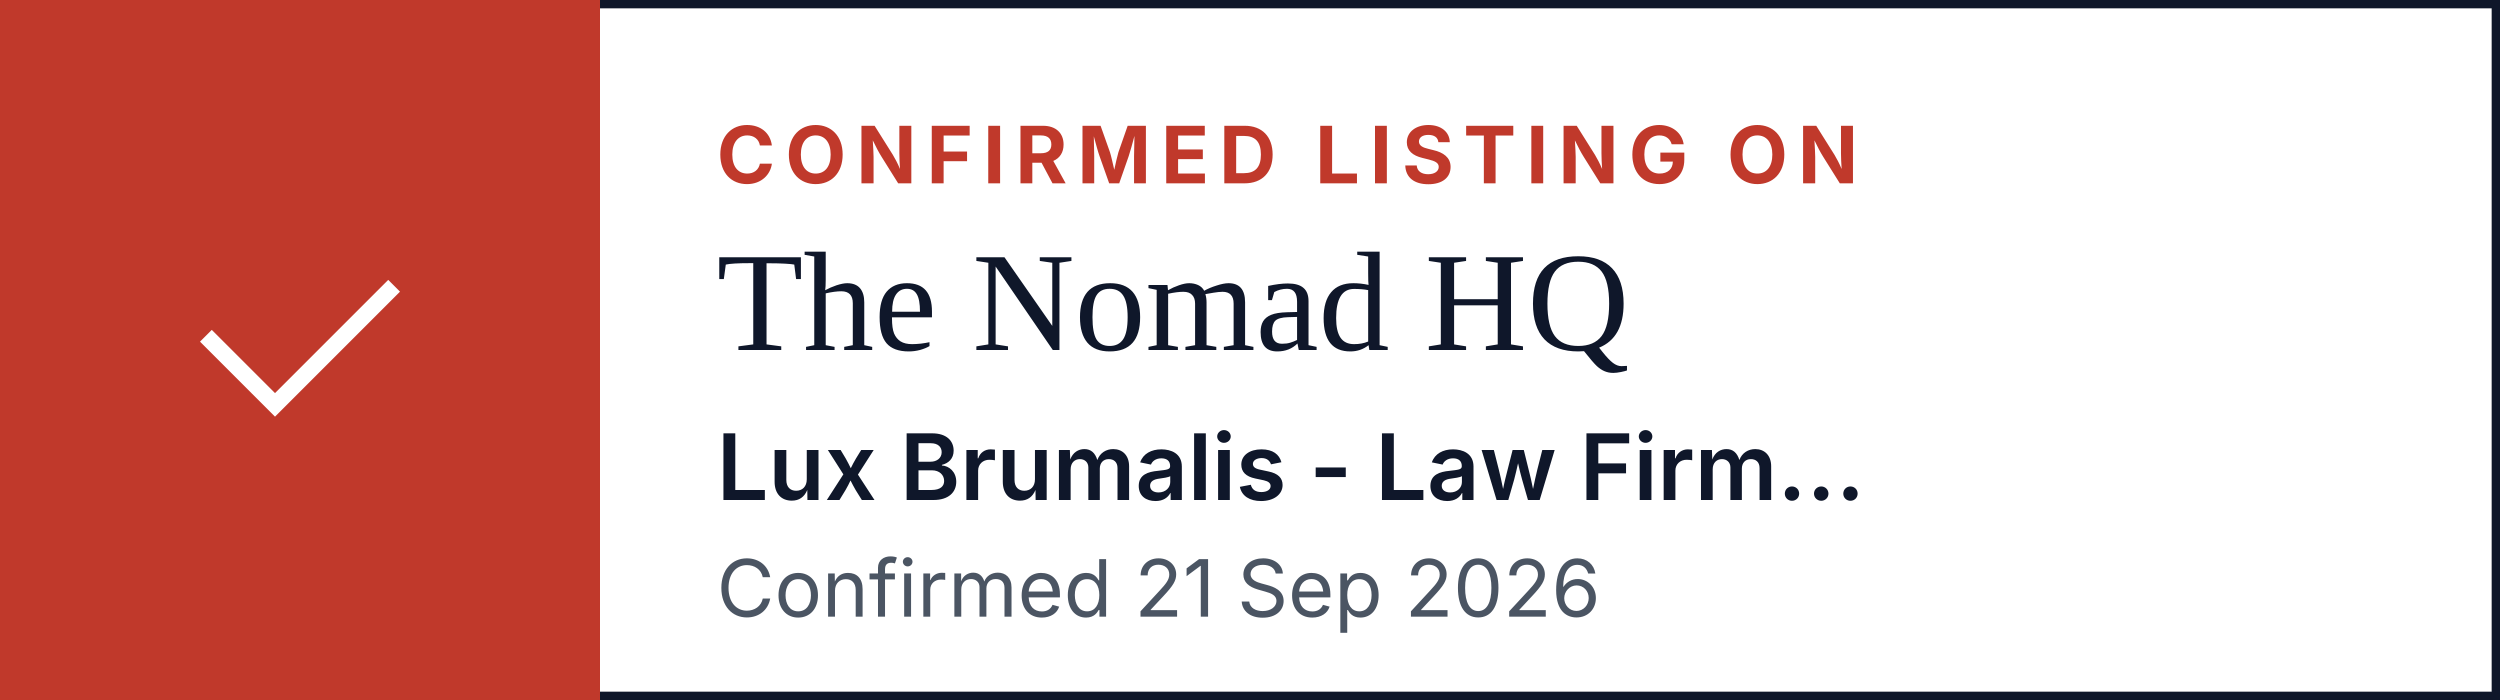
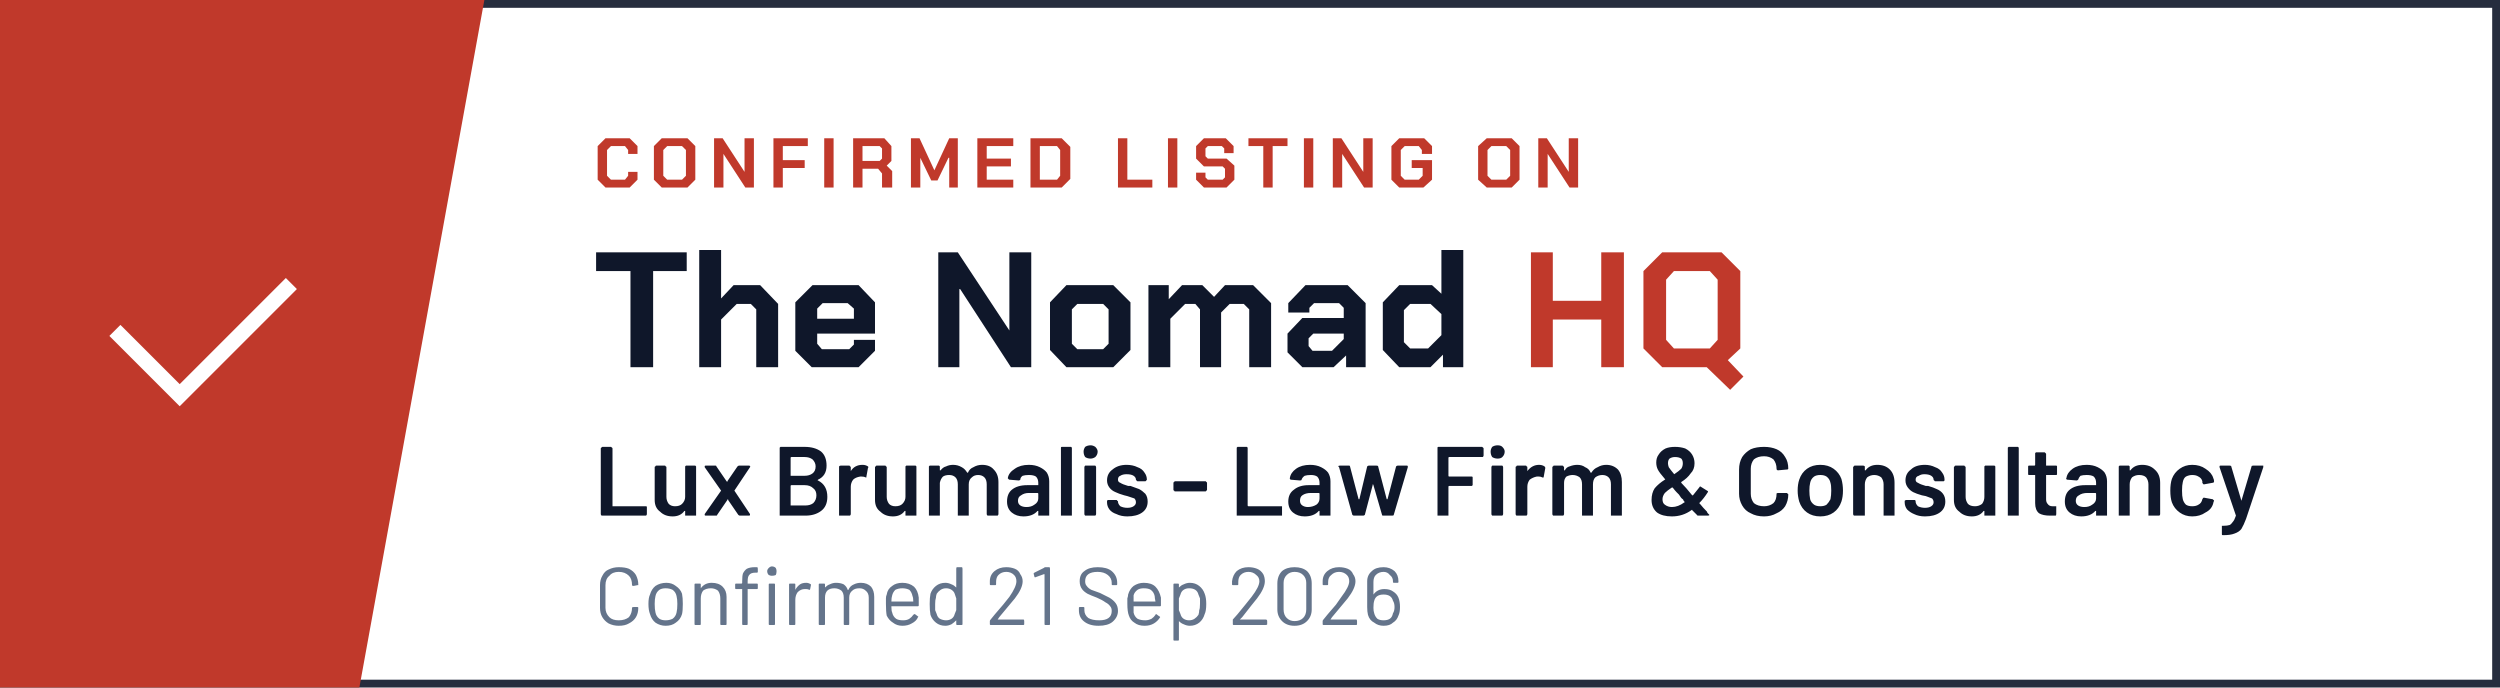
- <svg xmlns="http://www.w3.org/2000/svg" width="300" height="84" viewBox="0 0 300 84" role="img" aria-label="Confirmed listing on The Nomad HQ: Lux Brumalis - Law Firm &amp; Consultancy, 21 Sep 2026">
-   <rect width="300" height="84" fill="#ffffff" />
-   <rect x="0.5" y="0.5" width="299" height="83" fill="none" stroke="#0f172a" />
-   <rect width="72" height="84" fill="#c0392b" />
-   <g transform="translate(20 26)" fill="#ffffff">
+ <svg xmlns="http://www.w3.org/2000/svg" width="320" height="88" viewBox="0 0 320 88" role="img" aria-label="Confirmed listing on The Nomad HQ: Lux Brumalis - Law Firm &amp; Consultancy, 21 Sep 2026">
+   <rect width="320" height="88" fill="#ffffff" />
+   <rect x=".5" y=".5" width="319" height="87" fill="none" stroke="#0f172a" stroke-opacity=".9" />
+   <polygon points="0,0 62,0 46,88 0,88" fill="#c0392b" />
+   <g transform="translate(10 28)" fill="#ffffff">
    <path d="M13 24 4 15 5.414 13.586 13 21.171 26.586 7.586 28 9 13 24z" />
  </g>
-   <text x="86" y="22" font-family="Inter, Helvetica, Arial, sans-serif" font-size="9.5" font-weight="700" letter-spacing="1.2" fill="#c0392b">CONFIRMED LISTING ON</text>
-   <text x="86" y="42" font-family="Georgia, 'Times New Roman', serif" font-size="17" fill="#0f172a">The Nomad HQ</text>
-   <text x="86" y="60" font-family="Inter, Helvetica, Arial, sans-serif" font-size="11" font-weight="600" fill="#0f172a">Lux Brumalis - Law Firm…</text>
-   <text x="86" y="74" font-family="Inter, Helvetica, Arial, sans-serif" font-size="9.5" fill="#4b5563">Confirmed 21 Sep 2026</text>
+   <path transform="translate(76 24)" fill="#c0392b" d="M0.5 -1V-5.3L1.5 -6.3H4.6L5.6 -5.3V-4.3H4.4V-4.8L4 -5.3H2.2L1.7 -4.8V-1.5L2.2 -1H4L4.4 -1.5V-2H5.6V-1L4.6 0H1.5Z M7.7 -1V-5.3L8.7 -6.3H12L13 -5.3V-1L12 0H8.7ZM11.3 -1 11.8 -1.5V-4.8L11.3 -5.3H9.4L8.9 -4.8V-1.5L9.4 -1Z M15.4 -6.3H16.5L19.3 -2H19.3V-6.3H20.5V0H19.4L16.6 -4.3H16.6V0H15.4Z M23 -6.3H27.4V-5.3H24.2V-3.5H27V-2.5H24.2V0H23Z M29.5 -6.3H30.7V0H29.5Z M38.2 -2.1V0H36.9V-1.8L36.4 -2.4H34.4V0H33.2V-6.3H37.2L38.1 -5.3V-3.4L37.5 -2.8ZM34.4 -3.4H36.6L36.9 -3.7V-5L36.6 -5.3H34.4Z M40.6 -6.3H41.7L43.6 -2.2H43.6L45.5 -6.3H46.6V0H45.5V-3.8H45.4L44 -0.9H43.2L41.8 -3.8H41.8V0H40.6Z M49.1 -6.3H53.7V-5.3H50.3V-3.7H53.4V-2.7H50.3V-1H53.7V0H49.1Z M55.9 -6.3H59.9L61 -5.2V-1.1L59.9 0H55.9ZM59.3 -1 59.7 -1.5V-4.8L59.3 -5.3H57.1V-1Z M67.1 -6.3H68.3V-1H71.5V0H67.1Z M73.5 -6.3H74.7V0H73.5Z M77.1 -1V-1.9H78.3V-1.3L78.6 -1H80.5L80.8 -1.3V-2.4L80.5 -2.7H78.1L77.1 -3.7V-5.3L78.1 -6.3H80.9L81.9 -5.3V-4.4H80.7V-5L80.4 -5.3H78.6L78.3 -5V-4L78.6 -3.7H81L82 -2.8V-1L81 0H78.1Z M85.7 -5.3H83.8V-6.3H88.8V-5.3H86.9V0H85.7Z M90.9 -6.3H92.1V0H90.9Z M94.6 -6.3H95.7L98.5 -2H98.5V-6.3H99.7V0H98.6L95.8 -4.3H95.8V0H94.6Z M102.1 -1V-5.3L103.1 -6.3H106.3L107.3 -5.3V-4.3H106V-4.8L105.6 -5.3H103.8L103.3 -4.8V-1.5L103.8 -1H105.6L106.1 -1.5V-2.5H104.7V-3.5H107.3V-1L106.2 0H103.1Z M113.2 -1V-5.3L114.3 -6.3H117.5L118.5 -5.3V-1L117.5 0H114.3ZM116.8 -1 117.3 -1.5V-4.8L116.8 -5.3H114.9L114.4 -4.8V-1.5L114.9 -1Z M120.9 -6.3H122L124.8 -2H124.8V-6.3H126V0H124.9L122.1 -4.3H122.1V0H120.9Z" />
+   <path transform="translate(76 47)" fill="#0f172a" d="M4.7 -12.3H0.3V-14.7H11.9V-12.3H7.6V0H4.7Z M13.5 -15H16.3V-8.8L17.9 -10.5H21.3L23.6 -8.1V0H20.8V-7.4L20.1 -8.1H18.3L16.3 -6.1V0H13.5Z M25.8 -2.1V-8.3L28 -10.5H33.9L36 -8.3V-4.3H28.6V-3L29.2 -2.3H32.7L33.3 -2.9V-3.5H36V-2.1L33.9 0H27.9ZM33.3 -6.2V-7.5L32.5 -8.2H29.3L28.6 -7.5V-6.2Z M44.1 -14.7H46.6L53.2 -4.7H53.2V-14.7H56V0H53.4L46.9 -10H46.8V0H44.1Z M58.4 -2.2V-8.3L60.5 -10.5H66.5L68.7 -8.3V-2.2L66.5 0H60.5ZM65.2 -2.3 65.9 -3V-7.4L65.2 -8.1H61.9L61.2 -7.4V-3L61.9 -2.3Z M71 -10.5H73.6V-8.7L75.3 -10.5H77.9L79.4 -9L80.8 -10.5H84.4L86.7 -8.2V0H83.9V-7.4L83.2 -8.1H81.4L80.3 -7V0H77.6V-7.4L77 -8.1H75.7L73.8 -6.2V0H71Z M88.8 -1.9V-4.3L90.7 -6.3H96V-7.6L95.4 -8.2H92.2L91.6 -7.6V-7H88.9V-8.2L91.1 -10.5H96.5L98.8 -8.2V0H96.3V-1.5L94.7 0H90.7ZM94.5 -2.1 96 -3.6V-4.3H92.1L91.5 -3.7V-2.7L92 -2.1Z M101 -2.2V-8.3L103.1 -10.5H107.3L108.5 -9.4V-15H111.3V0H108.7V-1.6L107.1 0H103.1ZM106.8 -2.4 108.5 -4.1V-6.8L107.1 -8.1H104.5L103.7 -7.3V-3.2L104.5 -2.4Z" />
+   <path transform="translate(194.56 47)" fill="#c0392b" d="M1.4 -14.7H4.2V-8.5H10.4V-14.7H13.3V0H10.4V-6.1H4.2V0H1.4Z M28.6 1.2 26.9 2.9 23.9 0H18.2L15.8 -2.4V-12.3L18.2 -14.7H25.8L28.2 -12.3V-2.4L26.6 -0.9ZM24.3 -2.4 25.3 -3.5V-11.2L24.3 -12.3H19.7L18.7 -11.2V-3.5L19.7 -2.4Z" />
+   <path transform="translate(76 66)" fill="#0f172a" d="M0.9 -0.2V-8.6Q0.9 -8.7 1 -8.7Q1 -8.8 1.1 -8.8H2.2Q2.3 -8.8 2.3 -8.7Q2.4 -8.7 2.4 -8.6V-1.3Q2.4 -1.2 2.4 -1.2H6.6Q6.7 -1.2 6.7 -1.2Q6.8 -1.2 6.8 -1.1V-0.2Q6.8 -0.1 6.7 -0Q6.7 0 6.6 0H1.1Q1 0 1 -0Q0.9 -0.1 0.9 -0.2Z M11.8 -6.4H13Q13 -6.4 13.1 -6.3Q13.1 -6.3 13.1 -6.2V-0.2Q13.1 -0.1 13.1 -0Q13 0 13 0H11.8Q11.8 0 11.7 -0Q11.7 -0.1 11.7 -0.2V-0.6Q11.7 -0.6 11.7 -0.6Q11.6 -0.6 11.6 -0.6Q11.1 0.1 10.1 0.1Q9.1 0.1 8.5 -0.5Q7.8 -1 7.8 -2V-6.2Q7.8 -6.3 7.9 -6.3Q7.9 -6.4 8 -6.4H9.1Q9.2 -6.4 9.2 -6.3Q9.3 -6.3 9.3 -6.2V-2.4Q9.3 -1.9 9.6 -1.5Q9.9 -1.2 10.4 -1.2Q11 -1.2 11.3 -1.5Q11.7 -1.9 11.7 -2.4V-6.2Q11.7 -6.3 11.7 -6.3Q11.8 -6.4 11.8 -6.4Z M14.2 -0.2 16.3 -3.2Q16.3 -3.2 16.3 -3.2L14.2 -6.2Q14.2 -6.2 14.2 -6.3Q14.2 -6.4 14.3 -6.4H15.6Q15.7 -6.4 15.7 -6.3L17 -4.4Q17.1 -4.3 17.1 -4.3Q17.1 -4.3 17.1 -4.4L18.4 -6.3Q18.5 -6.4 18.6 -6.4H19.9Q20 -6.4 20 -6.3Q20.1 -6.3 20 -6.2L18 -3.2Q18 -3.2 18 -3.2L20 -0.2Q20 -0.1 20 -0.1Q20 0 19.9 0H18.7Q18.6 0 18.5 -0.1L17.2 -2Q17.2 -2.1 17.2 -2.1Q17.1 -2.1 17.1 -2L15.8 -0.1Q15.8 0 15.7 0H14.3Q14.2 0 14.2 -0.1Q14.2 -0.1 14.2 -0.2Z M28.7 -4.5Q29.9 -3.9 29.9 -2.4Q29.9 -1.2 29.1 -0.6Q28.3 0 27.1 0H23.9Q23.9 0 23.8 -0Q23.8 -0.1 23.8 -0.2V-8.6Q23.8 -8.7 23.8 -8.7Q23.9 -8.8 23.9 -8.8H27Q28.3 -8.8 29.1 -8.2Q29.8 -7.6 29.8 -6.4Q29.8 -5.1 28.7 -4.6Q28.6 -4.5 28.7 -4.5ZM25.2 -7.4V-5.1Q25.2 -5.1 25.3 -5.1H27Q27.6 -5.1 28 -5.4Q28.4 -5.7 28.4 -6.3Q28.4 -6.8 28 -7.2Q27.6 -7.5 27 -7.5H25.3Q25.2 -7.5 25.2 -7.4ZM28.5 -2.6Q28.5 -3.2 28.1 -3.5Q27.7 -3.9 27 -3.9H25.3Q25.2 -3.9 25.2 -3.8V-1.3Q25.2 -1.3 25.3 -1.3H27.1Q27.7 -1.3 28.1 -1.6Q28.5 -2 28.5 -2.6Z M35.1 -6.3Q35.2 -6.2 35.1 -6.1L34.9 -5Q34.9 -4.8 34.8 -4.9Q34.6 -5 34.3 -5Q34.2 -5 34.1 -5Q33.5 -4.9 33.2 -4.6Q32.9 -4.2 32.9 -3.7V-0.2Q32.9 -0.1 32.8 -0Q32.8 0 32.7 0H31.6Q31.5 0 31.4 -0Q31.4 -0.1 31.4 -0.2V-6.2Q31.4 -6.3 31.4 -6.3Q31.5 -6.4 31.6 -6.4H32.7Q32.8 -6.4 32.8 -6.3Q32.9 -6.3 32.9 -6.2V-5.7Q32.9 -5.6 32.9 -5.6Q32.9 -5.6 32.9 -5.7Q33.4 -6.5 34.4 -6.5Q34.8 -6.5 35.1 -6.3Z M40 -6.4H41.2Q41.2 -6.4 41.3 -6.3Q41.3 -6.3 41.3 -6.2V-0.2Q41.3 -0.1 41.3 -0Q41.2 0 41.2 0H40Q40 0 39.9 -0Q39.9 -0.1 39.9 -0.2V-0.6Q39.9 -0.6 39.9 -0.6Q39.8 -0.6 39.8 -0.6Q39.3 0.1 38.3 0.1Q37.3 0.1 36.7 -0.5Q36 -1 36 -2V-6.2Q36 -6.3 36.1 -6.3Q36.1 -6.4 36.2 -6.4H37.3Q37.4 -6.4 37.4 -6.3Q37.5 -6.3 37.5 -6.2V-2.4Q37.5 -1.9 37.8 -1.5Q38.1 -1.2 38.6 -1.2Q39.2 -1.2 39.5 -1.5Q39.9 -1.9 39.9 -2.4V-6.2Q39.9 -6.3 39.9 -6.3Q40 -6.4 40 -6.4Z M51.8 -4.3V-0.2Q51.8 -0.1 51.7 -0Q51.7 0 51.6 0H50.5Q50.4 0 50.4 -0Q50.3 -0.1 50.3 -0.2V-4Q50.3 -4.6 50 -4.9Q49.7 -5.2 49.2 -5.2Q48.7 -5.2 48.4 -4.9Q48 -4.6 48 -4V-0.2Q48 -0.1 48 -0Q47.9 0 47.9 0H46.7Q46.7 0 46.6 -0Q46.6 -0.1 46.6 -0.2V-4Q46.6 -4.6 46.3 -4.9Q46 -5.2 45.5 -5.2Q45 -5.2 44.7 -5Q44.4 -4.7 44.3 -4.2V-0.2Q44.3 -0.1 44.3 -0Q44.2 0 44.2 0H43Q43 0 42.9 -0Q42.9 -0.1 42.9 -0.2V-6.2Q42.9 -6.3 42.9 -6.3Q43 -6.4 43 -6.4H44.2Q44.2 -6.4 44.3 -6.3Q44.3 -6.3 44.3 -6.2V-5.8Q44.3 -5.8 44.3 -5.8Q44.4 -5.8 44.4 -5.8Q44.7 -6.2 45.1 -6.3Q45.5 -6.5 46 -6.5Q46.6 -6.5 47.1 -6.2Q47.5 -6 47.8 -5.5Q47.8 -5.5 47.9 -5.5Q48.1 -6 48.6 -6.2Q49.1 -6.5 49.7 -6.5Q50.7 -6.5 51.2 -5.9Q51.8 -5.3 51.8 -4.3Z M58.3 -4.4V-0.2Q58.3 -0.1 58.3 -0Q58.2 0 58.2 0H57Q56.9 0 56.9 -0Q56.9 -0.1 56.9 -0.2V-0.6Q56.9 -0.6 56.8 -0.6Q56.8 -0.6 56.8 -0.6Q56.2 0.1 55 0.1Q54.1 0.1 53.5 -0.4Q52.9 -0.9 52.9 -1.8Q52.9 -2.8 53.5 -3.3Q54.2 -3.9 55.5 -3.9H56.8Q56.9 -3.9 56.9 -3.9V-4.2Q56.9 -4.7 56.6 -5Q56.3 -5.2 55.7 -5.2Q55.2 -5.2 54.9 -5.1Q54.6 -4.9 54.6 -4.6Q54.5 -4.5 54.4 -4.5L53.2 -4.6Q53.1 -4.6 53.1 -4.7Q53 -4.7 53 -4.8Q53.1 -5.5 53.9 -6Q54.6 -6.5 55.7 -6.5Q56.5 -6.5 57.1 -6.2Q57.7 -5.9 58 -5.5Q58.3 -5 58.3 -4.4ZM56.9 -2.2V-2.8Q56.9 -2.9 56.8 -2.9H55.7Q55.1 -2.9 54.7 -2.6Q54.3 -2.4 54.3 -1.9Q54.3 -1.5 54.6 -1.3Q54.9 -1.1 55.4 -1.1Q56 -1.1 56.4 -1.4Q56.9 -1.7 56.9 -2.2Z M59.8 -0.2V-8.6Q59.8 -8.7 59.8 -8.7Q59.8 -8.8 59.9 -8.8H61.1Q61.1 -8.8 61.2 -8.7Q61.2 -8.7 61.2 -8.6V-0.2Q61.2 -0.1 61.2 -0Q61.1 0 61.1 0H59.9Q59.8 0 59.8 -0Q59.8 -0.1 59.8 -0.2Z M62.7 -8.2Q62.7 -8.5 62.9 -8.8Q63.2 -9 63.6 -9Q63.9 -9 64.2 -8.8Q64.5 -8.5 64.5 -8.2Q64.5 -7.8 64.2 -7.5Q63.9 -7.3 63.6 -7.3Q63.2 -7.3 62.9 -7.5Q62.7 -7.8 62.7 -8.2ZM62.8 -0.2V-6.2Q62.8 -6.3 62.9 -6.4Q62.9 -6.4 63 -6.4H64.1Q64.2 -6.4 64.2 -6.4Q64.3 -6.3 64.3 -6.2V-0.2Q64.3 -0.1 64.2 -0Q64.2 0 64.1 0H63Q62.9 0 62.9 -0Q62.8 -0.1 62.8 -0.2Z M65.7 -1.7V-1.8Q65.7 -1.9 65.7 -1.9Q65.8 -2 65.8 -2H66.9Q67 -2 67 -1.9Q67.1 -1.9 67.1 -1.8V-1.8Q67.1 -1.5 67.4 -1.2Q67.8 -1 68.3 -1Q68.8 -1 69.1 -1.2Q69.4 -1.4 69.4 -1.7Q69.4 -2 69.2 -2.2Q68.9 -2.3 68.3 -2.5L67.9 -2.6Q67.2 -2.8 66.8 -3Q66.3 -3.2 66 -3.6Q65.7 -4 65.7 -4.5Q65.7 -5.4 66.4 -5.9Q67.1 -6.5 68.2 -6.5Q69 -6.5 69.6 -6.2Q70.2 -6 70.5 -5.5Q70.8 -5.1 70.8 -4.6Q70.8 -4.5 70.7 -4.5Q70.7 -4.4 70.6 -4.4H69.6Q69.5 -4.4 69.5 -4.5Q69.4 -4.5 69.4 -4.6Q69.4 -4.9 69.1 -5.1Q68.8 -5.3 68.2 -5.3Q67.7 -5.3 67.4 -5.1Q67.1 -5 67.1 -4.6Q67.1 -4.3 67.4 -4.2Q67.7 -4 68.4 -3.8L68.7 -3.8Q69.3 -3.6 69.8 -3.4Q70.2 -3.2 70.6 -2.8Q70.9 -2.4 70.9 -1.8Q70.9 -0.9 70.2 -0.4Q69.5 0.1 68.3 0.1Q67.5 0.1 66.9 -0.2Q66.3 -0.4 66 -0.8Q65.7 -1.2 65.7 -1.7Z M74.2 -3.3V-4.2Q74.2 -4.3 74.3 -4.3Q74.3 -4.4 74.4 -4.4H78.3Q78.4 -4.4 78.4 -4.3Q78.5 -4.3 78.5 -4.2V-3.3Q78.5 -3.2 78.4 -3.2Q78.4 -3.1 78.3 -3.1H74.4Q74.3 -3.1 74.3 -3.2Q74.2 -3.2 74.2 -3.3Z M82.3 -0.2V-8.6Q82.3 -8.7 82.3 -8.7Q82.4 -8.8 82.4 -8.8H83.6Q83.6 -8.8 83.7 -8.7Q83.7 -8.7 83.7 -8.6V-1.3Q83.7 -1.2 83.8 -1.2H88Q88 -1.2 88.1 -1.2Q88.1 -1.2 88.1 -1.1V-0.2Q88.1 -0.1 88.1 -0Q88 0 88 0H82.4Q82.4 0 82.3 -0Q82.3 -0.1 82.3 -0.2Z M94.3 -4.4V-0.2Q94.3 -0.1 94.3 -0Q94.3 0 94.2 0H93Q93 0 92.9 -0Q92.9 -0.1 92.9 -0.2V-0.6Q92.9 -0.6 92.9 -0.6Q92.8 -0.6 92.8 -0.6Q92.2 0.1 91 0.1Q90.1 0.1 89.5 -0.4Q88.9 -0.9 88.9 -1.8Q88.9 -2.8 89.6 -3.3Q90.3 -3.9 91.5 -3.9H92.8Q92.9 -3.9 92.9 -3.9V-4.2Q92.9 -4.7 92.6 -5Q92.3 -5.2 91.8 -5.2Q91.3 -5.2 91 -5.1Q90.7 -4.9 90.6 -4.6Q90.6 -4.5 90.4 -4.5L89.2 -4.6Q89.2 -4.6 89.1 -4.7Q89.1 -4.7 89.1 -4.8Q89.2 -5.5 89.9 -6Q90.6 -6.5 91.7 -6.5Q92.5 -6.5 93.1 -6.2Q93.7 -5.9 94 -5.5Q94.3 -5 94.3 -4.4ZM92.9 -2.2V-2.8Q92.9 -2.9 92.8 -2.9H91.8Q91.1 -2.9 90.7 -2.6Q90.4 -2.4 90.4 -1.9Q90.4 -1.5 90.7 -1.3Q91 -1.1 91.4 -1.1Q92 -1.1 92.5 -1.4Q92.9 -1.7 92.9 -2.2Z M97.1 -0.1 95.4 -6.2 95.3 -6.3Q95.3 -6.4 95.5 -6.4H96.7Q96.8 -6.4 96.8 -6.3L97.9 -2.1Q97.9 -2.1 97.9 -2.1Q97.9 -2.1 98 -2.1L99 -6.3Q99.1 -6.4 99.2 -6.4H100.2Q100.4 -6.4 100.4 -6.3L101.5 -2.1Q101.6 -2.1 101.6 -2.1Q101.6 -2.1 101.6 -2.1L102.7 -6.3Q102.8 -6.4 102.9 -6.4L104.1 -6.4Q104.2 -6.4 104.2 -6.3Q104.2 -6.3 104.2 -6.2L102.4 -0.1Q102.4 0 102.2 0H101Q100.9 0 100.9 -0.1L99.8 -3.9Q99.8 -4 99.7 -4Q99.7 -4 99.7 -3.9L98.7 -0.1Q98.6 0 98.5 0H97.3Q97.2 0 97.1 -0.1Z M113.7 -7.5H109.5Q109.4 -7.5 109.4 -7.4V-5.1Q109.4 -5 109.5 -5H112.3Q112.4 -5 112.4 -5Q112.5 -5 112.5 -4.9V-3.9Q112.5 -3.9 112.4 -3.8Q112.4 -3.8 112.3 -3.8H109.5Q109.4 -3.8 109.4 -3.7V-0.2Q109.4 -0.1 109.4 -0Q109.3 0 109.3 0H108.1Q108 0 108 -0Q108 -0.1 108 -0.2V-8.6Q108 -8.7 108 -8.7Q108 -8.8 108.1 -8.8H113.7Q113.8 -8.8 113.8 -8.7Q113.9 -8.7 113.9 -8.6V-7.7Q113.9 -7.6 113.8 -7.5Q113.8 -7.5 113.7 -7.5Z M114.8 -8.2Q114.8 -8.5 115 -8.8Q115.3 -9 115.7 -9Q116.1 -9 116.3 -8.8Q116.6 -8.5 116.6 -8.2Q116.6 -7.8 116.3 -7.5Q116.1 -7.3 115.7 -7.3Q115.3 -7.3 115 -7.5Q114.8 -7.8 114.8 -8.2ZM114.9 -0.2V-6.2Q114.9 -6.3 115 -6.4Q115 -6.4 115.1 -6.4H116.2Q116.3 -6.4 116.3 -6.4Q116.4 -6.3 116.4 -6.2V-0.2Q116.4 -0.1 116.3 -0Q116.3 0 116.2 0H115.1Q115 0 115 -0Q114.9 -0.1 114.9 -0.2Z M121.7 -6.3Q121.8 -6.2 121.8 -6.1L121.6 -5Q121.6 -4.8 121.4 -4.9Q121.2 -5 121 -5Q120.8 -5 120.7 -5Q120.2 -4.9 119.8 -4.6Q119.5 -4.2 119.5 -3.7V-0.2Q119.5 -0.1 119.4 -0Q119.4 0 119.3 0H118.2Q118.1 0 118.1 -0Q118 -0.1 118 -0.2V-6.2Q118 -6.3 118.1 -6.3Q118.1 -6.4 118.2 -6.4H119.3Q119.4 -6.4 119.4 -6.3Q119.5 -6.3 119.5 -6.2V-5.7Q119.5 -5.6 119.5 -5.6Q119.5 -5.6 119.5 -5.7Q120.1 -6.5 121 -6.5Q121.4 -6.5 121.7 -6.3Z M131.6 -4.3V-0.2Q131.6 -0.1 131.6 -0Q131.5 0 131.5 0H130.3Q130.3 0 130.2 -0Q130.2 -0.1 130.2 -0.2V-4Q130.2 -4.6 129.9 -4.9Q129.6 -5.2 129.1 -5.2Q128.6 -5.2 128.2 -4.9Q127.9 -4.6 127.9 -4V-0.2Q127.9 -0.1 127.9 -0Q127.8 0 127.8 0H126.6Q126.6 0 126.5 -0Q126.5 -0.1 126.5 -0.2V-4Q126.5 -4.6 126.2 -4.9Q125.8 -5.2 125.3 -5.2Q124.9 -5.2 124.5 -5Q124.2 -4.7 124.2 -4.2V-0.2Q124.2 -0.1 124.1 -0Q124.1 0 124 0H122.9Q122.8 0 122.8 -0Q122.7 -0.1 122.7 -0.2V-6.2Q122.7 -6.3 122.8 -6.3Q122.8 -6.4 122.9 -6.4H124Q124.1 -6.4 124.1 -6.3Q124.2 -6.3 124.2 -6.2V-5.8Q124.2 -5.8 124.2 -5.8Q124.2 -5.8 124.3 -5.8Q124.5 -6.2 124.9 -6.3Q125.4 -6.5 125.9 -6.5Q126.5 -6.5 126.9 -6.2Q127.4 -6 127.6 -5.5Q127.7 -5.5 127.7 -5.5Q128 -6 128.5 -6.2Q129 -6.5 129.6 -6.5Q130.5 -6.5 131.1 -5.9Q131.6 -5.3 131.6 -4.3Z M142.8 -0.1Q142.8 0 142.6 0H141.4Q141.2 0 141.2 -0.1L140.6 -0.7Q140.6 -0.8 140.5 -0.7Q139.4 0.1 138 0.1Q136.8 0.1 136.1 -0.4Q135.4 -1 135.4 -2Q135.4 -2.9 135.8 -3.5Q136.3 -4.1 137.1 -4.6Q137.2 -4.6 137.1 -4.7Q136.4 -5.5 136.2 -5.9Q136 -6.3 136 -6.8Q136 -7.4 136.3 -7.8Q136.6 -8.3 137.2 -8.6Q137.7 -8.8 138.4 -8.8Q139.1 -8.8 139.7 -8.6Q140.3 -8.3 140.6 -7.8Q140.9 -7.3 140.9 -6.7Q140.9 -5.9 140.4 -5.4Q140 -4.8 139.2 -4.3Q139.2 -4.3 139.2 -4.2Q139.8 -3.6 140.6 -2.6Q140.7 -2.6 140.7 -2.6Q141 -3 141.5 -3.6Q141.6 -3.8 141.7 -3.7L142.5 -3.2Q142.7 -3.1 142.6 -3Q142.1 -2.2 141.5 -1.6L141.5 -1.6Q141.5 -1.6 141.6 -1.5Q142 -1 142.5 -0.5Q142.5 -0.4 142.6 -0.3Q142.7 -0.2 142.7 -0.2Q142.8 -0.1 142.8 -0.1ZM137.5 -6.7Q137.5 -6.5 137.6 -6.2Q137.8 -5.9 138.3 -5.3Q138.3 -5.3 138.3 -5.3Q138.9 -5.7 139.2 -6Q139.4 -6.3 139.4 -6.7Q139.4 -7.1 139.2 -7.3Q138.9 -7.5 138.4 -7.5Q138 -7.5 137.7 -7.3Q137.5 -7.1 137.5 -6.7ZM139.6 -1.7Q139.7 -1.7 139.6 -1.8Q139.6 -1.8 139.5 -1.9Q139.5 -2 139.4 -2.1Q139.2 -2.2 138.9 -2.7L138.6 -3Q138.4 -3.2 138.1 -3.6Q138.1 -3.6 138 -3.6Q137.4 -3.2 137.1 -2.9Q136.8 -2.5 136.8 -2.1Q136.8 -1.6 137.1 -1.4Q137.5 -1.1 138 -1.1Q138.8 -1.1 139.6 -1.7Z M146.6 -2.8V-5.9Q146.6 -6.8 147 -7.5Q147.4 -8.1 148.1 -8.5Q148.8 -8.8 149.8 -8.8Q150.7 -8.8 151.4 -8.5Q152.1 -8.2 152.5 -7.5Q152.9 -6.9 152.9 -6Q152.9 -6 152.8 -5.9Q152.8 -5.9 152.7 -5.9L151.6 -5.8Q151.4 -5.8 151.4 -6Q151.4 -6.7 151 -7.2Q150.5 -7.6 149.8 -7.6Q149 -7.6 148.5 -7.2Q148.1 -6.7 148.1 -6V-2.8Q148.1 -2.1 148.5 -1.6Q149 -1.2 149.8 -1.2Q150.5 -1.2 151 -1.6Q151.4 -2 151.4 -2.8Q151.4 -2.9 151.6 -2.9L152.7 -2.9Q152.8 -2.9 152.8 -2.8Q152.9 -2.8 152.9 -2.7Q152.9 -1.9 152.5 -1.2Q152.1 -0.6 151.4 -0.3Q150.7 0.1 149.8 0.1Q148.8 0.1 148.1 -0.3Q147.4 -0.6 147 -1.3Q146.6 -2 146.6 -2.8Z M154.3 -1.8Q154.1 -2.5 154.1 -3.2Q154.1 -4 154.3 -4.6Q154.6 -5.5 155.3 -6Q156 -6.5 157 -6.5Q158 -6.5 158.7 -6Q159.4 -5.5 159.7 -4.7Q159.9 -4 159.9 -3.2Q159.9 -2.4 159.7 -1.8Q159.4 -0.9 158.7 -0.4Q158 0.1 157 0.1Q156 0.1 155.3 -0.4Q154.6 -0.9 154.3 -1.8ZM158.3 -2.1Q158.4 -2.6 158.4 -3.2Q158.4 -3.9 158.3 -4.2Q158.2 -4.7 157.8 -5Q157.5 -5.2 157 -5.2Q156.5 -5.2 156.2 -5Q155.8 -4.7 155.7 -4.2Q155.6 -3.8 155.6 -3.2Q155.6 -2.6 155.7 -2.1Q155.8 -1.7 156.2 -1.4Q156.5 -1.2 157 -1.2Q157.5 -1.2 157.8 -1.4Q158.1 -1.7 158.3 -2.1Z M166.5 -4.2V-0.2Q166.5 -0.1 166.5 -0Q166.4 0 166.4 0H165.2Q165.2 0 165.1 -0Q165.1 -0.1 165.1 -0.2V-4Q165.1 -4.5 164.8 -4.9Q164.4 -5.2 163.9 -5.2Q163.4 -5.2 163 -4.9Q162.7 -4.5 162.7 -4V-0.2Q162.7 -0.1 162.7 -0Q162.6 0 162.5 0H161.4Q161.3 0 161.3 -0Q161.2 -0.1 161.2 -0.2V-6.2Q161.2 -6.3 161.3 -6.3Q161.3 -6.4 161.4 -6.4H162.5Q162.6 -6.4 162.7 -6.3Q162.7 -6.3 162.7 -6.2V-5.8Q162.7 -5.8 162.7 -5.8Q162.8 -5.8 162.8 -5.8Q163.3 -6.5 164.3 -6.5Q165.3 -6.5 165.9 -5.9Q166.5 -5.3 166.5 -4.2Z M167.8 -1.7V-1.8Q167.8 -1.9 167.8 -1.9Q167.9 -2 168 -2H169.1Q169.1 -2 169.2 -1.9Q169.2 -1.9 169.2 -1.8V-1.8Q169.2 -1.5 169.5 -1.2Q169.9 -1 170.4 -1Q170.9 -1 171.2 -1.2Q171.5 -1.4 171.5 -1.7Q171.5 -2 171.3 -2.2Q171 -2.3 170.5 -2.5L170 -2.6Q169.3 -2.8 168.9 -3Q168.5 -3.2 168.2 -3.6Q167.9 -4 167.9 -4.5Q167.9 -5.4 168.6 -5.9Q169.2 -6.5 170.4 -6.5Q171.1 -6.5 171.7 -6.2Q172.3 -6 172.6 -5.5Q172.9 -5.1 172.9 -4.6Q172.9 -4.5 172.9 -4.5Q172.8 -4.4 172.8 -4.4H171.7Q171.6 -4.4 171.6 -4.5Q171.5 -4.5 171.5 -4.6Q171.5 -4.9 171.2 -5.1Q170.9 -5.3 170.3 -5.3Q169.9 -5.3 169.6 -5.1Q169.2 -5 169.2 -4.6Q169.2 -4.3 169.5 -4.2Q169.8 -4 170.5 -3.8L170.8 -3.8Q171.5 -3.6 171.9 -3.4Q172.4 -3.2 172.7 -2.8Q173 -2.4 173 -1.8Q173 -0.9 172.3 -0.4Q171.6 0.1 170.4 0.1Q169.6 0.1 169 -0.2Q168.5 -0.4 168.1 -0.8Q167.8 -1.2 167.8 -1.7Z M178.1 -6.4H179.3Q179.3 -6.4 179.4 -6.3Q179.4 -6.3 179.4 -6.2V-0.2Q179.4 -0.1 179.4 -0Q179.3 0 179.3 0H178.1Q178.1 0 178 -0Q178 -0.1 178 -0.2V-0.6Q178 -0.6 178 -0.6Q177.9 -0.6 177.9 -0.6Q177.4 0.1 176.4 0.1Q175.4 0.1 174.8 -0.5Q174.1 -1 174.1 -2V-6.2Q174.1 -6.3 174.2 -6.3Q174.2 -6.4 174.3 -6.4H175.4Q175.5 -6.4 175.5 -6.3Q175.6 -6.3 175.6 -6.2V-2.4Q175.6 -1.9 175.9 -1.5Q176.2 -1.2 176.8 -1.2Q177.3 -1.2 177.7 -1.5Q178 -1.9 178 -2.4V-6.2Q178 -6.3 178 -6.3Q178.1 -6.4 178.1 -6.4Z M181 -0.2V-8.6Q181 -8.7 181 -8.7Q181.1 -8.8 181.1 -8.8H182.3Q182.3 -8.8 182.4 -8.7Q182.4 -8.7 182.4 -8.6V-0.2Q182.4 -0.1 182.4 -0Q182.3 0 182.3 0H181.1Q181.1 0 181 -0Q181 -0.1 181 -0.2Z M187.2 -5.2H185.9Q185.9 -5.2 185.9 -5.2V-2.1Q185.9 -1.7 186.1 -1.5Q186.3 -1.2 186.7 -1.2H187.1Q187.2 -1.2 187.2 -1.2Q187.2 -1.2 187.2 -1.1V-0.2Q187.2 -0 187.1 0L186.4 0Q185.5 0 185 -0.3Q184.5 -0.7 184.5 -1.6V-5.2Q184.5 -5.2 184.4 -5.2H183.7Q183.6 -5.2 183.6 -5.3Q183.6 -5.3 183.6 -5.4V-6.2Q183.6 -6.3 183.6 -6.3Q183.6 -6.4 183.7 -6.4H184.4Q184.5 -6.4 184.5 -6.5V-7.9Q184.5 -8 184.5 -8Q184.6 -8.1 184.6 -8.1H185.7Q185.8 -8.1 185.8 -8Q185.9 -8 185.9 -7.9V-6.5Q185.9 -6.4 185.9 -6.4H187.2Q187.3 -6.4 187.3 -6.3Q187.3 -6.3 187.3 -6.2V-5.4Q187.3 -5.3 187.3 -5.3Q187.3 -5.2 187.2 -5.2Z M193.7 -4.4V-0.2Q193.7 -0.1 193.7 -0Q193.6 0 193.6 0H192.4Q192.4 0 192.3 -0Q192.3 -0.1 192.3 -0.2V-0.6Q192.3 -0.6 192.2 -0.6Q192.2 -0.6 192.2 -0.6Q191.6 0.1 190.4 0.1Q189.5 0.1 188.9 -0.4Q188.3 -0.9 188.3 -1.8Q188.3 -2.8 188.9 -3.3Q189.6 -3.9 190.9 -3.9H192.2Q192.3 -3.9 192.3 -3.9V-4.2Q192.3 -4.7 192 -5Q191.7 -5.2 191.1 -5.2Q190.6 -5.2 190.3 -5.1Q190.1 -4.9 190 -4.6Q189.9 -4.5 189.8 -4.5L188.6 -4.6Q188.5 -4.6 188.5 -4.7Q188.4 -4.7 188.5 -4.8Q188.6 -5.5 189.3 -6Q190 -6.5 191.1 -6.5Q191.9 -6.5 192.5 -6.2Q193.1 -5.9 193.4 -5.5Q193.7 -5 193.7 -4.4ZM192.3 -2.2V-2.8Q192.3 -2.9 192.2 -2.9H191.2Q190.5 -2.9 190.1 -2.6Q189.7 -2.4 189.7 -1.9Q189.7 -1.5 190 -1.3Q190.3 -1.1 190.8 -1.1Q191.4 -1.1 191.8 -1.4Q192.3 -1.7 192.3 -2.2Z M200.5 -4.2V-0.2Q200.5 -0.1 200.4 -0Q200.4 0 200.3 0H199.2Q199.1 0 199 -0Q199 -0.1 199 -0.2V-4Q199 -4.5 198.7 -4.9Q198.4 -5.2 197.8 -5.2Q197.3 -5.2 196.9 -4.9Q196.6 -4.5 196.6 -4V-0.2Q196.6 -0.1 196.6 -0Q196.5 0 196.5 0H195.3Q195.3 0 195.2 -0Q195.2 -0.1 195.2 -0.2V-6.2Q195.2 -6.3 195.2 -6.3Q195.3 -6.4 195.3 -6.4H196.5Q196.5 -6.4 196.6 -6.3Q196.6 -6.3 196.6 -6.2V-5.8Q196.6 -5.8 196.6 -5.8Q196.7 -5.8 196.7 -5.8Q197.2 -6.5 198.2 -6.5Q199.2 -6.5 199.8 -5.9Q200.5 -5.3 200.5 -4.2Z M202 -1.7Q201.8 -2.3 201.8 -3.2Q201.8 -4.1 202 -4.7Q202.3 -5.5 203 -6Q203.7 -6.5 204.6 -6.5Q205.6 -6.5 206.3 -6Q207.1 -5.5 207.3 -4.8Q207.4 -4.6 207.4 -4.4V-4.4Q207.4 -4.2 207.2 -4.2L206.1 -4H206.1Q206 -4 205.9 -4.2Q205.9 -4.2 205.9 -4.3Q205.9 -4.4 205.9 -4.4Q205.8 -4.8 205.4 -5Q205.1 -5.2 204.6 -5.2Q204.2 -5.2 203.8 -5Q203.5 -4.8 203.4 -4.3Q203.3 -3.9 203.3 -3.2Q203.3 -2.5 203.4 -2.1Q203.5 -1.7 203.8 -1.4Q204.1 -1.2 204.6 -1.2Q205.1 -1.2 205.4 -1.4Q205.8 -1.6 205.9 -2.1Q205.9 -2.1 205.9 -2.1Q205.9 -2.1 205.9 -2.1Q206 -2.3 206.1 -2.3L207.2 -2.1Q207.3 -2.1 207.3 -2Q207.4 -2 207.4 -1.9Q207.3 -1.7 207.3 -1.6Q207.1 -0.8 206.3 -0.4Q205.6 0.1 204.6 0.1Q203.7 0.1 203 -0.4Q202.3 -0.9 202 -1.7Z M208.4 2.3V1.4Q208.4 1.4 208.4 1.3Q208.5 1.3 208.5 1.3H208.6Q209.1 1.3 209.4 1.2Q209.6 1.1 209.8 0.8Q210 0.6 210.2 0Q210.2 0 210.2 -0L208.1 -6.2Q208.1 -6.2 208.1 -6.3Q208.1 -6.4 208.2 -6.4H209.4Q209.6 -6.4 209.6 -6.3L210.9 -1.9Q210.9 -1.8 210.9 -1.8Q210.9 -1.8 210.9 -1.9L212.2 -6.3Q212.2 -6.4 212.4 -6.4H213.6Q213.6 -6.4 213.7 -6.4Q213.7 -6.3 213.7 -6.2L211.5 0.4Q211.2 1.2 210.9 1.7Q210.6 2.1 210 2.3Q209.5 2.5 208.6 2.5H208.5Q208.4 2.5 208.4 2.4Q208.4 2.4 208.4 2.3Z" />
+   <path transform="translate(76 80)" fill="#64748b" d="M0.8 -2.2V-5.1Q0.8 -5.8 1.1 -6.3Q1.4 -6.9 1.9 -7.1Q2.5 -7.4 3.2 -7.4Q4 -7.4 4.5 -7.2Q5.1 -6.9 5.4 -6.4Q5.7 -5.8 5.7 -5.2Q5.7 -5.1 5.7 -5.1Q5.6 -5.1 5.6 -5.1L5.1 -5Q4.9 -5 4.9 -5.1V-5.1Q4.9 -5.9 4.5 -6.3Q4 -6.8 3.2 -6.8Q2.4 -6.8 2 -6.3Q1.5 -5.9 1.5 -5.1V-2.2Q1.5 -1.5 2 -1Q2.4 -0.6 3.2 -0.6Q4 -0.6 4.5 -1Q4.9 -1.5 4.9 -2.2V-2.2Q4.9 -2.3 5.1 -2.3L5.6 -2.3Q5.7 -2.3 5.7 -2.2Q5.7 -1.5 5.4 -1Q5.1 -0.5 4.5 -0.2Q4 0.1 3.2 0.1Q2.5 0.1 1.9 -0.2Q1.4 -0.5 1.1 -1Q0.8 -1.5 0.8 -2.2Z M7.2 -1.4Q7 -1.9 7 -2.7Q7 -3.5 7.2 -3.9Q7.4 -4.6 7.9 -5Q8.5 -5.4 9.3 -5.4Q10 -5.4 10.5 -5Q11.1 -4.6 11.3 -4Q11.4 -3.5 11.4 -2.7Q11.4 -1.8 11.3 -1.4Q11.1 -0.7 10.5 -0.3Q10 0.1 9.2 0.1Q8.5 0.1 7.9 -0.3Q7.4 -0.7 7.2 -1.4ZM10.6 -1.6Q10.7 -2 10.7 -2.7Q10.7 -3.3 10.6 -3.7Q10.5 -4.2 10.1 -4.5Q9.7 -4.7 9.2 -4.7Q8.7 -4.7 8.4 -4.5Q8 -4.2 7.9 -3.7Q7.8 -3.3 7.8 -2.7Q7.8 -2 7.9 -1.6Q8 -1.1 8.4 -0.8Q8.7 -0.6 9.2 -0.6Q9.7 -0.6 10.1 -0.8Q10.5 -1.1 10.6 -1.6Z M17 -3.6V-0.1Q17 0 16.9 0H16.3Q16.2 0 16.2 -0.1V-3.4Q16.2 -4 15.9 -4.4Q15.5 -4.7 15 -4.7Q14.4 -4.7 14 -4.4Q13.7 -4 13.7 -3.4V-0.1Q13.7 0 13.6 0H13Q12.9 0 12.9 -0.1V-5.2Q12.9 -5.3 13 -5.3H13.6Q13.7 -5.3 13.7 -5.2V-4.8Q13.7 -4.7 13.7 -4.7Q13.7 -4.7 13.7 -4.7Q14.2 -5.4 15.1 -5.4Q16 -5.4 16.5 -4.9Q17 -4.4 17 -3.6Z M19.7 -5.6V-5.4Q19.7 -5.3 19.7 -5.3H20.9Q21 -5.3 21 -5.2V-4.7Q21 -4.6 20.9 -4.6H19.7Q19.7 -4.6 19.7 -4.6V-0.1Q19.7 0 19.6 0H19.1Q19 0 19 -0.1V-4.6Q19 -4.6 18.9 -4.6H18.2Q18.1 -4.6 18.1 -4.7V-5.2Q18.1 -5.3 18.2 -5.3H18.9Q19 -5.3 19 -5.4V-5.6Q19 -6.3 19.1 -6.6Q19.3 -7 19.6 -7.2Q20 -7.4 20.6 -7.4H20.9Q21 -7.4 21 -7.2V-6.8Q21 -6.7 20.9 -6.7H20.7Q20.1 -6.7 19.9 -6.4Q19.7 -6.2 19.7 -5.6Z M22.2 -6.9Q22.2 -7.1 22.4 -7.3Q22.6 -7.5 22.8 -7.5Q23.1 -7.5 23.3 -7.3Q23.4 -7.1 23.4 -6.9Q23.4 -6.6 23.3 -6.4Q23.1 -6.3 22.8 -6.3Q22.6 -6.3 22.4 -6.4Q22.2 -6.6 22.2 -6.9ZM22.4 -0.1V-5.2Q22.4 -5.3 22.5 -5.3H23.1Q23.2 -5.3 23.2 -5.2V-0.1Q23.2 -0 23.1 -0H22.5Q22.4 -0 22.4 -0.1Z M27.8 -5.2Q27.8 -5.2 27.8 -5.1L27.7 -4.6Q27.7 -4.5 27.6 -4.5Q27.4 -4.6 27.2 -4.6L27 -4.6Q26.5 -4.6 26.1 -4.2Q25.8 -3.8 25.8 -3.2V-0.1Q25.8 0 25.7 0H25.1Q25 0 25 -0.1V-5.2Q25 -5.3 25.1 -5.3H25.7Q25.8 -5.3 25.8 -5.2V-4.6Q25.8 -4.5 25.8 -4.5Q25.8 -4.5 25.8 -4.5Q26 -4.9 26.4 -5.2Q26.7 -5.4 27.2 -5.4Q27.5 -5.4 27.8 -5.2Z M35.9 -3.6V-0.1Q35.9 0 35.8 0H35.3Q35.2 0 35.2 -0.1V-3.5Q35.2 -4.1 34.8 -4.4Q34.5 -4.7 34 -4.7Q33.4 -4.7 33.1 -4.4Q32.7 -4.1 32.7 -3.5V-0.1Q32.7 0 32.6 0H32.1Q32 0 32 -0.1V-3.5Q32 -4.1 31.7 -4.4Q31.3 -4.7 30.8 -4.7Q30.2 -4.7 29.9 -4.4Q29.6 -4.1 29.6 -3.5V-0.1Q29.6 0 29.5 0H28.9Q28.8 0 28.8 -0.1V-5.2Q28.8 -5.3 28.9 -5.3H29.5Q29.6 -5.3 29.6 -5.2V-4.8Q29.6 -4.8 29.6 -4.8Q29.6 -4.8 29.6 -4.8Q29.9 -5.1 30.2 -5.2Q30.6 -5.4 31 -5.4Q31.6 -5.4 32 -5.2Q32.4 -4.9 32.5 -4.5Q32.6 -4.5 32.6 -4.5Q32.8 -5 33.3 -5.2Q33.7 -5.4 34.2 -5.4Q35 -5.4 35.5 -4.9Q35.9 -4.4 35.9 -3.6Z M41.6 -2.8V-2.5Q41.6 -2.4 41.5 -2.4H38.1Q38.1 -2.4 38.1 -2.3Q38.1 -1.8 38.2 -1.6Q38.3 -1.1 38.7 -0.8Q39 -0.6 39.6 -0.6Q40.1 -0.6 40.4 -0.8Q40.7 -1 40.9 -1.3Q41 -1.4 41.1 -1.4L41.5 -1.1Q41.6 -1.1 41.5 -1Q41.3 -0.5 40.7 -0.2Q40.2 0.1 39.5 0.1Q38.8 0.1 38.3 -0.3Q37.8 -0.6 37.5 -1.2Q37.4 -1.7 37.4 -2.7Q37.4 -3.1 37.4 -3.4Q37.4 -3.7 37.5 -3.9Q37.6 -4.6 38.2 -5Q38.7 -5.4 39.5 -5.4Q40.4 -5.4 41 -4.9Q41.5 -4.4 41.6 -3.5Q41.6 -3.3 41.6 -2.8ZM38.2 -3.8Q38.1 -3.5 38.1 -3Q38.1 -3 38.1 -3H40.9Q40.9 -3 40.9 -3Q40.9 -3.5 40.8 -3.7Q40.7 -4.2 40.4 -4.5Q40 -4.7 39.5 -4.7Q39 -4.7 38.6 -4.5Q38.3 -4.2 38.2 -3.8Z M46.5 -7.4H47.1Q47.2 -7.4 47.2 -7.2V-0.1Q47.2 0 47.1 0H46.5Q46.4 0 46.4 -0.1V-0.5Q46.4 -0.6 46.4 -0.6Q46.4 -0.6 46.4 -0.6Q46.1 -0.3 45.8 -0.1Q45.4 0.1 45 0.1Q44.3 0.1 43.8 -0.3Q43.3 -0.7 43.1 -1.3Q43 -1.8 43 -2.7Q43 -3.5 43.1 -4Q43.3 -4.6 43.8 -5Q44.3 -5.4 45 -5.4Q45.4 -5.4 45.8 -5.2Q46.1 -5.1 46.4 -4.8Q46.4 -4.7 46.4 -4.8Q46.4 -4.8 46.4 -4.8V-7.2Q46.4 -7.4 46.5 -7.4ZM46.4 -2.7Q46.4 -3.2 46.4 -3.4Q46.3 -3.7 46.2 -4Q46.1 -4.3 45.8 -4.5Q45.5 -4.7 45.1 -4.7Q44.7 -4.7 44.4 -4.5Q44.1 -4.3 43.9 -4Q43.8 -3.7 43.8 -3.5Q43.7 -3.2 43.7 -2.7Q43.7 -2.2 43.7 -1.9Q43.8 -1.6 43.9 -1.4Q44 -1 44.3 -0.8Q44.7 -0.6 45.1 -0.6Q45.5 -0.6 45.8 -0.8Q46.1 -1 46.2 -1.4Q46.3 -1.6 46.4 -1.9Q46.4 -2.2 46.4 -2.7Z M51.7 -0.7H55Q55.1 -0.7 55.1 -0.5V-0.1Q55.1 0 55 0H50.8Q50.7 0 50.7 -0.1V-0.5Q50.7 -0.6 50.8 -0.7Q51.1 -1.1 52.4 -2.6L53.2 -3.6Q54.1 -4.9 54.1 -5.6Q54.1 -6.1 53.8 -6.4Q53.4 -6.8 52.8 -6.8Q52.2 -6.8 51.8 -6.4Q51.5 -6.1 51.5 -5.5V-5.2Q51.5 -5.1 51.4 -5.1H50.8Q50.7 -5.1 50.7 -5.2V-5.6Q50.7 -6.4 51.3 -6.9Q51.9 -7.4 52.8 -7.4Q53.4 -7.4 53.9 -7.2Q54.4 -7 54.6 -6.5Q54.9 -6.1 54.9 -5.6Q54.9 -4.7 53.9 -3.4Q53.4 -2.8 51.9 -1L51.7 -0.7Q51.7 -0.7 51.7 -0.7Z M57.8 -7.4H58.3Q58.4 -7.4 58.4 -7.2V-0.1Q58.4 0 58.3 0H57.8Q57.7 0 57.7 -0.1V-6.5Q57.7 -6.5 57.7 -6.5Q57.7 -6.5 57.6 -6.5L56.5 -6.1L56.5 -6.1Q56.4 -6.1 56.4 -6.2L56.3 -6.6V-6.6Q56.3 -6.6 56.4 -6.7L57.6 -7.3Q57.7 -7.4 57.8 -7.4Z M62.1 -1.9V-2.2Q62.1 -2.3 62.2 -2.3H62.7Q62.8 -2.3 62.8 -2.2V-1.9Q62.8 -1.3 63.3 -0.9Q63.8 -0.6 64.7 -0.6Q65.5 -0.6 65.9 -0.9Q66.3 -1.2 66.3 -1.8Q66.3 -2.2 66.1 -2.4Q65.9 -2.7 65.5 -2.9Q65.1 -3.2 64.4 -3.5Q63.6 -3.8 63.2 -4Q62.7 -4.3 62.5 -4.6Q62.2 -5 62.2 -5.6Q62.2 -6.5 62.8 -6.9Q63.4 -7.4 64.5 -7.4Q65.7 -7.4 66.3 -6.9Q67 -6.3 67 -5.4V-5.2Q67 -5.1 66.9 -5.1H66.4Q66.3 -5.1 66.3 -5.2V-5.4Q66.3 -6 65.8 -6.4Q65.3 -6.8 64.5 -6.8Q63.7 -6.8 63.3 -6.5Q62.9 -6.2 62.9 -5.6Q62.9 -5.2 63.1 -5Q63.3 -4.7 63.7 -4.5Q64 -4.4 64.8 -4.1Q65.6 -3.7 66 -3.5Q66.5 -3.2 66.8 -2.8Q67.1 -2.4 67.1 -1.8Q67.1 -1 66.4 -0.4Q65.8 0.1 64.6 0.1Q63.4 0.1 62.7 -0.5Q62.1 -1 62.1 -1.9Z M72.6 -2.8V-2.5Q72.6 -2.4 72.5 -2.4H69.1Q69.1 -2.4 69.1 -2.3Q69.1 -1.8 69.1 -1.6Q69.2 -1.1 69.6 -0.8Q70 -0.6 70.6 -0.6Q71 -0.6 71.4 -0.8Q71.7 -1 71.9 -1.3Q71.9 -1.4 72 -1.4L72.4 -1.1Q72.5 -1.1 72.5 -1Q72.2 -0.5 71.7 -0.2Q71.2 0.1 70.5 0.1Q69.7 0.1 69.2 -0.3Q68.7 -0.6 68.5 -1.2Q68.3 -1.7 68.3 -2.7Q68.3 -3.1 68.3 -3.4Q68.4 -3.7 68.4 -3.9Q68.6 -4.6 69.1 -5Q69.7 -5.4 70.4 -5.4Q71.4 -5.4 71.9 -4.9Q72.4 -4.4 72.6 -3.5Q72.6 -3.3 72.6 -2.8ZM69.1 -3.8Q69.1 -3.5 69.1 -3Q69.1 -3 69.1 -3H71.8Q71.9 -3 71.9 -3Q71.8 -3.5 71.8 -3.7Q71.7 -4.2 71.3 -4.5Q71 -4.7 70.4 -4.7Q69.9 -4.7 69.6 -4.5Q69.2 -4.2 69.1 -3.8Z M78.4 -2.7Q78.4 -1.8 78.2 -1.4Q78 -0.7 77.5 -0.3Q77 0.1 76.3 0.1Q75.9 0.1 75.5 -0.1Q75.2 -0.2 74.9 -0.5Q74.9 -0.6 74.9 -0.6Q74.9 -0.6 74.9 -0.5V1.9Q74.9 2 74.8 2H74.3Q74.2 2 74.2 1.9V-5.2Q74.2 -5.3 74.3 -5.3H74.8Q74.9 -5.3 74.9 -5.2V-4.8Q74.9 -4.7 74.9 -4.7Q74.9 -4.7 74.9 -4.8Q75.2 -5.1 75.5 -5.2Q75.9 -5.4 76.3 -5.4Q77 -5.4 77.5 -5Q78 -4.6 78.2 -4Q78.4 -3.5 78.4 -2.7ZM77.6 -2.7Q77.6 -3.2 77.6 -3.4Q77.5 -3.7 77.4 -3.9Q77.3 -4.3 77 -4.5Q76.7 -4.7 76.2 -4.7Q75.8 -4.7 75.5 -4.5Q75.2 -4.3 75.1 -3.9Q75 -3.7 74.9 -3.4Q74.9 -3.2 74.9 -2.7Q74.9 -2.2 74.9 -1.9Q75 -1.6 75.1 -1.4Q75.2 -1 75.5 -0.8Q75.8 -0.6 76.2 -0.6Q76.6 -0.6 76.9 -0.8Q77.2 -1 77.4 -1.3Q77.5 -1.6 77.5 -1.9Q77.6 -2.1 77.6 -2.7Z M82.8 -0.7H86Q86.2 -0.7 86.2 -0.5V-0.1Q86.2 0 86 0H81.9Q81.8 0 81.8 -0.1V-0.5Q81.8 -0.6 81.8 -0.7Q82.2 -1.1 83.4 -2.6L84.2 -3.6Q85.2 -4.9 85.2 -5.6Q85.2 -6.1 84.8 -6.4Q84.4 -6.8 83.8 -6.8Q83.2 -6.8 82.8 -6.4Q82.5 -6.1 82.5 -5.5V-5.2Q82.5 -5.1 82.4 -5.1H81.8Q81.7 -5.1 81.7 -5.2V-5.6Q81.8 -6.4 82.3 -6.9Q82.9 -7.4 83.8 -7.4Q84.4 -7.4 84.9 -7.2Q85.4 -7 85.7 -6.5Q85.9 -6.1 85.9 -5.6Q85.9 -4.7 84.9 -3.4Q84.4 -2.8 83 -1L82.7 -0.7Q82.7 -0.7 82.8 -0.7Z M87.5 -2V-5.3Q87.5 -6.3 88.1 -6.9Q88.7 -7.4 89.7 -7.4Q90.7 -7.4 91.3 -6.9Q91.9 -6.3 91.9 -5.3V-2Q91.9 -1.1 91.3 -0.5Q90.7 0.1 89.7 0.1Q88.7 0.1 88.1 -0.5Q87.5 -1.1 87.5 -2ZM91.2 -2V-5.4Q91.2 -6 90.8 -6.4Q90.4 -6.8 89.7 -6.8Q89.1 -6.8 88.7 -6.4Q88.3 -6 88.3 -5.4V-2Q88.3 -1.3 88.7 -0.9Q89.1 -0.5 89.7 -0.5Q90.4 -0.5 90.8 -0.9Q91.2 -1.3 91.2 -2Z M94.3 -0.7H97.6Q97.7 -0.7 97.7 -0.5V-0.1Q97.7 0 97.6 0H93.4Q93.3 0 93.3 -0.1V-0.5Q93.3 -0.6 93.4 -0.7Q93.7 -1.1 95 -2.6L95.7 -3.6Q96.7 -4.9 96.7 -5.6Q96.7 -6.1 96.4 -6.4Q96 -6.8 95.4 -6.8Q94.8 -6.8 94.4 -6.4Q94 -6.1 94 -5.5V-5.2Q94 -5.1 93.9 -5.1H93.4Q93.3 -5.1 93.3 -5.2V-5.6Q93.3 -6.4 93.9 -6.9Q94.5 -7.4 95.4 -7.4Q96 -7.4 96.5 -7.2Q97 -7 97.2 -6.5Q97.5 -6.1 97.5 -5.6Q97.5 -4.7 96.5 -3.4Q96 -2.8 94.5 -1L94.3 -0.7Q94.3 -0.7 94.3 -0.7Z M103.2 -2.3Q103.2 -1.6 103 -1.2Q102.8 -0.6 102.3 -0.3Q101.9 0.1 101.1 0.1Q100.4 0.1 99.9 -0.3Q99.3 -0.6 99.1 -1.3Q99 -1.7 99 -2.3V-5.6Q99 -6.4 99.6 -6.9Q100.1 -7.4 101.1 -7.4Q101.9 -7.4 102.5 -6.9Q103 -6.4 103 -5.6V-5.5Q103 -5.4 102.9 -5.4H102.4Q102.3 -5.4 102.3 -5.5V-5.6Q102.3 -6.1 101.9 -6.4Q101.6 -6.8 101.1 -6.8Q100.5 -6.8 100.1 -6.4Q99.8 -6.1 99.8 -5.5V-4Q99.8 -3.9 99.8 -3.9Q99.8 -3.9 99.8 -3.9Q100.3 -4.6 101.2 -4.6Q101.9 -4.6 102.3 -4.3Q102.8 -4 103 -3.5Q103.2 -3 103.2 -2.3ZM102.5 -2.3Q102.5 -2.8 102.3 -3.1Q102.2 -3.5 101.9 -3.7Q101.6 -3.9 101.1 -3.9Q100.6 -3.9 100.3 -3.7Q100 -3.5 99.9 -3.1Q99.8 -2.8 99.8 -2.2Q99.8 -1.8 99.9 -1.5Q100 -1.1 100.3 -0.8Q100.6 -0.6 101.1 -0.6Q101.6 -0.6 101.9 -0.8Q102.2 -1 102.3 -1.5Q102.5 -1.8 102.5 -2.3Z" />
</svg>
